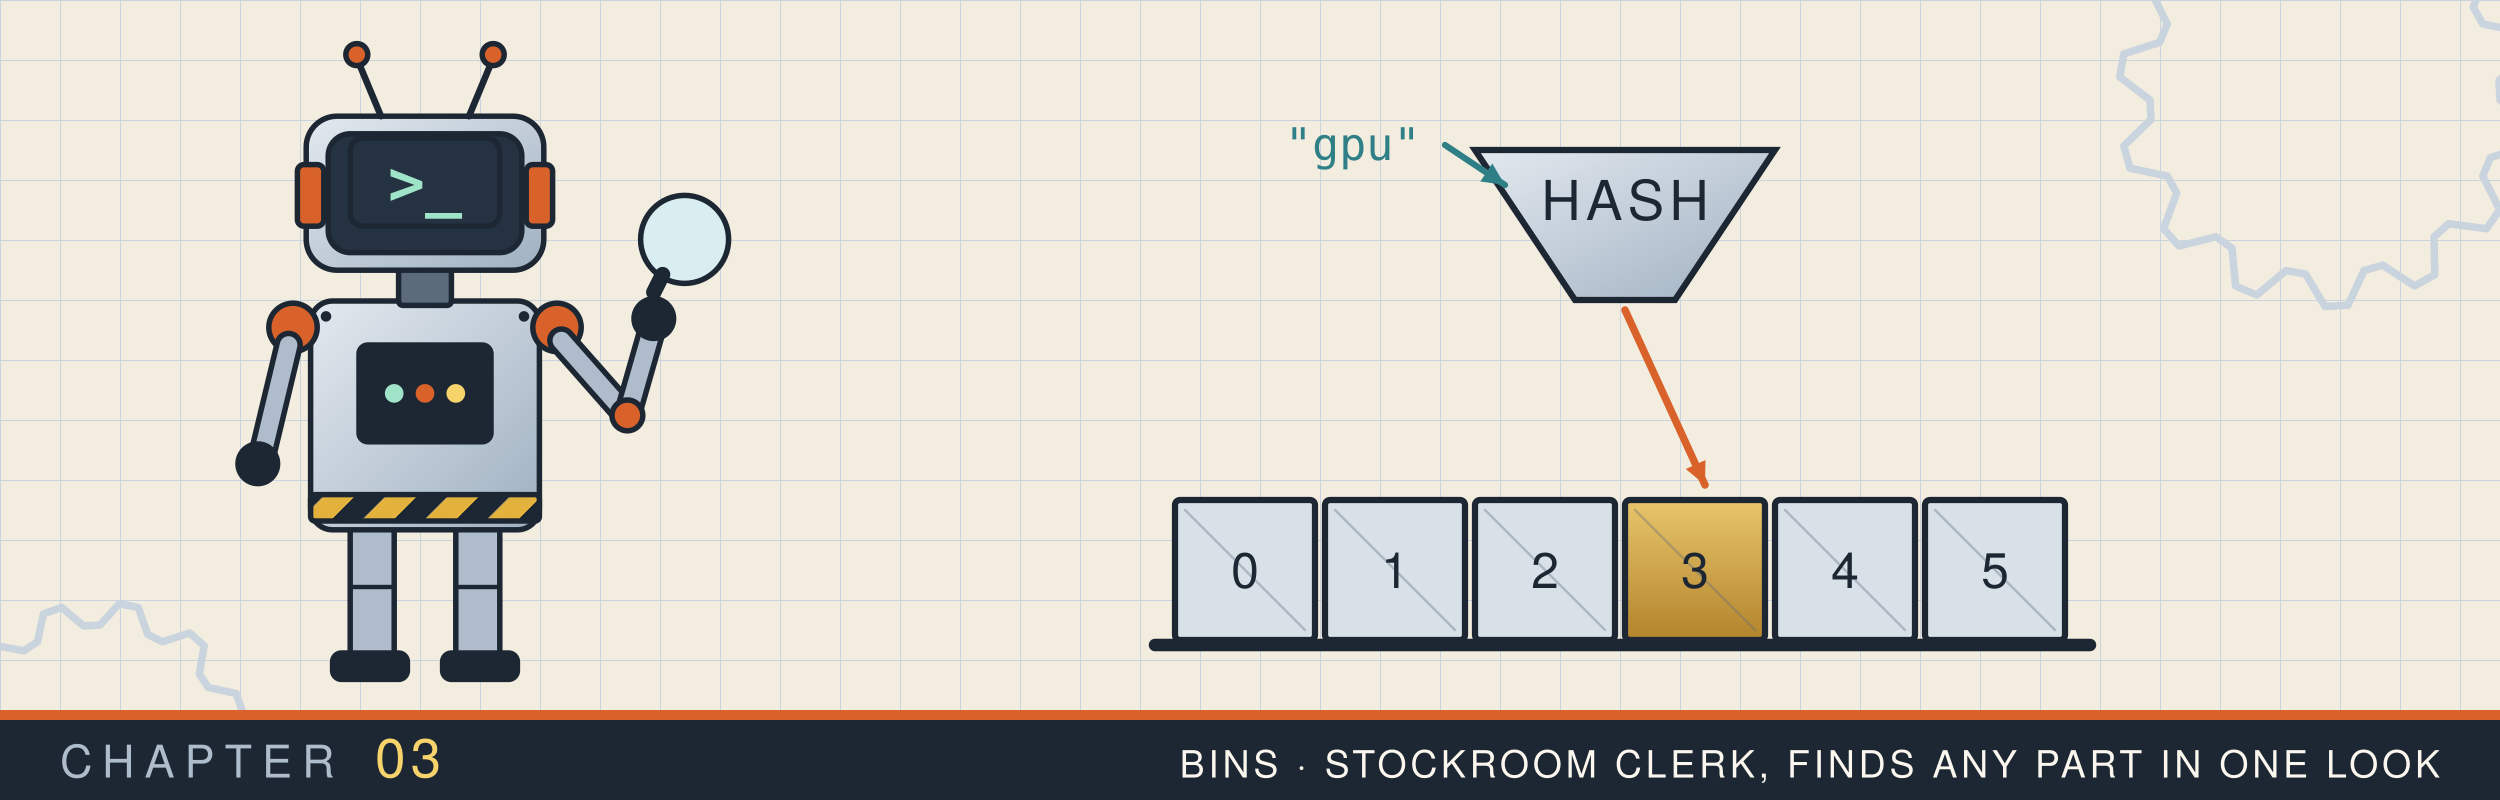
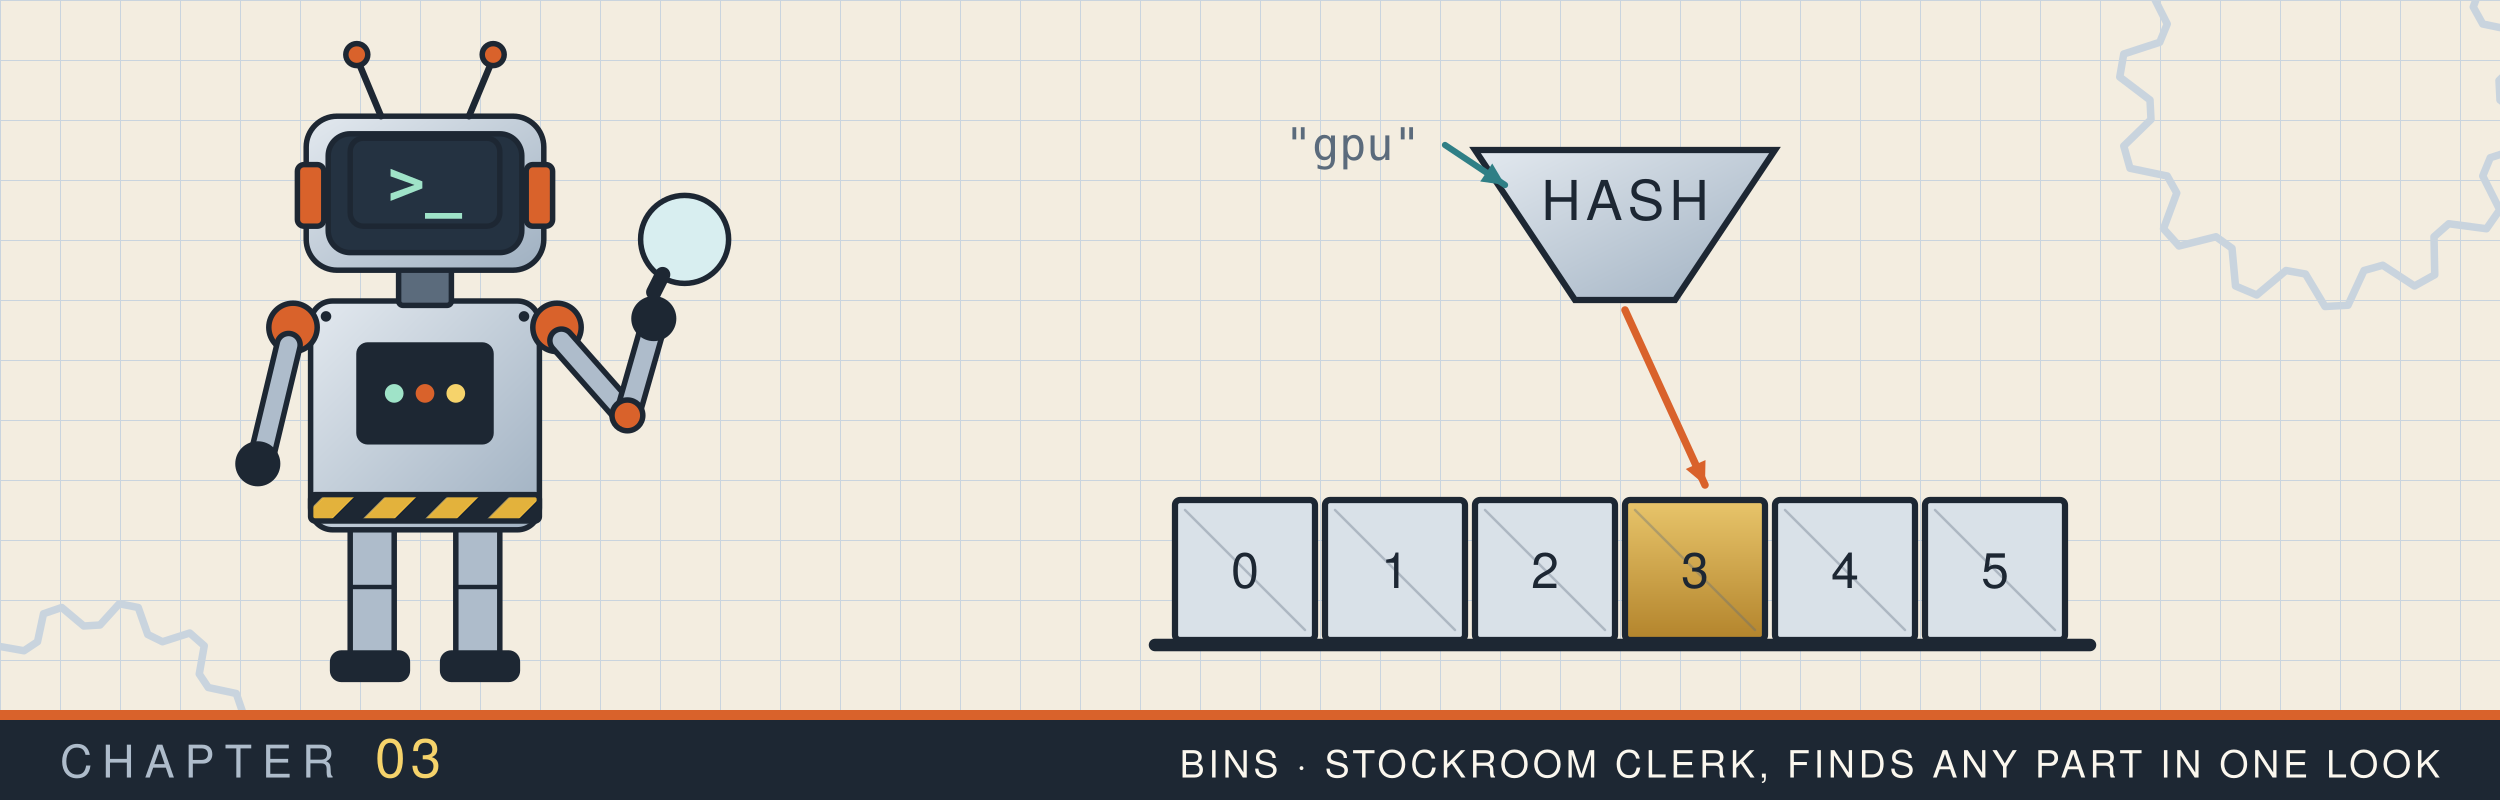
<svg xmlns="http://www.w3.org/2000/svg" viewBox="0 0 1000 320" width="1000" height="320">
  <defs>
    <pattern id="grid" width="24" height="24" patternUnits="userSpaceOnUse">
      <path d="M 24 0 L 0 0 0 24" fill="none" stroke="#c9d4de" stroke-width="0.8" />
    </pattern>
    <pattern id="hatch" width="6" height="6" patternUnits="userSpaceOnUse" patternTransform="rotate(45)">
      <line x1="0" y1="0" x2="0" y2="6" stroke="#1d2733" stroke-width="1.1" opacity="0.55" />
    </pattern>
    <pattern id="hatch-fine" width="4" height="4" patternUnits="userSpaceOnUse" patternTransform="rotate(-35)">
      <line x1="0" y1="0" x2="0" y2="4" stroke="#1d2733" stroke-width="0.7" opacity="0.4" />
    </pattern>
    <pattern id="stripes" width="20" height="20" patternUnits="userSpaceOnUse" patternTransform="rotate(45)">
      <rect width="10" height="20" fill="#1d2733" />
      <rect x="10" width="10" height="20" fill="#e3b23c" />
    </pattern>
    <linearGradient id="steel" x1="0" x2="1" y1="0" y2="1">
      <stop offset="0" stop-color="#e3e9ef" />
      <stop offset="1" stop-color="#9fb0c1" />
    </linearGradient>
    <linearGradient id="brass" x1="0" x2="0" y1="0" y2="1">
      <stop offset="0" stop-color="#e8c56b" />
      <stop offset="1" stop-color="#b3842c" />
    </linearGradient>
    <linearGradient id="copper" x1="0" x2="0" y1="0" y2="1">
      <stop offset="0" stop-color="#ee8a52" />
      <stop offset="1" stop-color="#b9471b" />
    </linearGradient>
  </defs>
  <rect x="0.0" y="0.0" width="1000.0" height="320.0" rx="0" fill="#f3ede0" stroke="none" stroke-width="0" />
  <rect x="0.0" y="0.0" width="1000.0" height="320.0" rx="0" fill="url(#grid)" stroke="none" stroke-width="0" />
  <polygon points="1000.0,40.0 1012.1,49.2 1010.5,58.4 996.1,63.1 993.1,70.4 999.9,83.9 994.6,91.5 979.5,89.5 973.6,94.7 973.9,109.9 965.8,114.4 953.1,106.1 945.6,108.2 939.2,122.1 930.0,122.6 922.2,109.6 914.4,108.2 902.7,118.0 894.2,114.4 892.8,99.3 886.4,94.7 871.6,98.4 865.4,91.5 870.7,77.2 866.9,70.4 852.0,67.3 849.5,58.4 860.4,47.8 860.0,40.0 847.9,30.8 849.5,21.6 863.9,16.9 866.9,9.6 860.1,-3.9 865.4,-11.5 880.5,-9.5 886.4,-14.7 886.1,-29.9 894.2,-34.4 906.9,-26.1 914.4,-28.2 920.8,-42.1 930.0,-42.6 937.8,-29.6 945.6,-28.2 957.3,-38.0 965.8,-34.4 967.2,-19.3 973.6,-14.7 988.4,-18.4 994.6,-11.5 989.3,2.8 993.1,9.6 1008.0,12.7 1010.5,21.6 999.6,32.2" fill="none" stroke="#c9d4de" stroke-width="3" stroke-linejoin="round" />
  <polygon points="90.0,300.0 98.5,307.7 97.0,315.3 86.2,319.1 83.3,325.0 86.8,335.9 81.7,341.7 70.4,339.7 65.0,343.3 62.6,354.5 55.3,357.0 46.5,349.6 40.0,350.0 32.3,358.5 24.7,357.0 20.9,346.2 15.0,343.3 4.1,346.8 -1.7,341.7 0.3,330.4 -3.3,325.0 -14.5,322.6 -17.0,315.3 -9.6,306.5 -10.0,300.0 -18.5,292.3 -17.0,284.7 -6.2,280.9 -3.3,275.0 -6.8,264.1 -1.7,258.3 9.6,260.3 15.0,256.7 17.4,245.5 24.7,243.0 33.5,250.4 40.0,250.0 47.7,241.5 55.3,243.0 59.1,253.8 65.0,256.7 75.9,253.2 81.7,258.3 79.7,269.6 83.3,275.0 94.5,277.4 97.0,284.7 89.6,293.5" fill="none" stroke="#c9d4de" stroke-width="3" stroke-linejoin="round" />
  <rect x="0.0" y="288.0" width="1000.0" height="32.0" rx="0" fill="#1d2733" stroke="none" stroke-width="0" />
  <rect x="0.0" y="284.0" width="1000.0" height="4.0" rx="0" fill="#d9622b" stroke="none" stroke-width="0" />
  <text x="24.0" y="311.0" font-family="DIN Condensed, Avenir Next Condensed, Helvetica Neue, sans-serif" font-size="18" fill="#aebccb" text-anchor="start" font-weight="normal" letter-spacing="4">CHAPTER</text>
  <text x="976.0" y="311.0" font-family="DIN Condensed, Avenir Next Condensed, Helvetica Neue, sans-serif" font-size="15" fill="#fbf7ee" text-anchor="end" font-weight="normal" letter-spacing="1.5">BINS · STOCKROOM CLERK, FINDS ANY PART IN ONE LOOK</text>
  <text x="150.0" y="311.0" font-family="DIN Condensed, Avenir Next Condensed, Helvetica Neue, sans-serif" font-size="22" fill="#f6d36b" text-anchor="start" font-weight="normal" letter-spacing="2">03</text>
  <g transform="translate(170.0 270.0) scale(0.88)">
    <rect x="-34.0" y="-70.0" width="20.0" height="64.0" rx="3" fill="#aebccb" stroke="#1d2733" stroke-width="2.5" />
    <rect x="14.0" y="-70.0" width="20.0" height="64.0" rx="3" fill="#aebccb" stroke="#1d2733" stroke-width="2.5" />
    <rect x="-42.0" y="-10.0" width="34.0" height="12.0" rx="4" fill="#1d2733" stroke="#1d2733" stroke-width="2.5" />
    <rect x="8.0" y="-10.0" width="34.0" height="12.0" rx="4" fill="#1d2733" stroke="#1d2733" stroke-width="2.5" />
    <line x1="-34.0" y1="-40.0" x2="-14.0" y2="-40.0" stroke="#1d2733" stroke-width="2" stroke-linecap="round" />
    <line x1="14.0" y1="-40.0" x2="34.0" y2="-40.0" stroke="#1d2733" stroke-width="2" stroke-linecap="round" />
    <rect x="-52.0" y="-170.0" width="104.0" height="104.0" rx="10" fill="url(#steel)" stroke="#1d2733" stroke-width="2.5" />
    <circle cx="-45.0" cy="-163.0" r="2.4" fill="#1d2733" />
    <circle cx="45.0" cy="-163.0" r="2.4" fill="#1d2733" />
    <circle cx="-45.0" cy="-73.0" r="2.4" fill="#1d2733" />
    <circle cx="45.0" cy="-73.0" r="2.4" fill="#1d2733" />
    <rect x="-30.0" y="-150.0" width="60.0" height="44.0" rx="4" fill="#1d2733" stroke="#1d2733" stroke-width="2.5" />
    <rect x="-52.0" y="-82.0" width="104.0" height="12.0" rx="2" fill="url(#stripes)" stroke="#1d2733" stroke-width="2.5" />
    <circle cx="-14.0" cy="-128.0" r="5.0" fill="#9fe3c8" stroke="#1d2733" stroke-width="1.5" />
    <circle cx="0.0" cy="-128.0" r="5.0" fill="#d9622b" stroke="#1d2733" stroke-width="1.5" />
    <circle cx="14.0" cy="-128.0" r="5.0" fill="#f6d36b" stroke="#1d2733" stroke-width="1.5" />
    <circle cx="-60.0" cy="-158.0" r="11.0" fill="#d9622b" stroke="#1d2733" stroke-width="2.5" />
    <line x1="-62.0" y1="-150.0" x2="-74.0" y2="-100.0" stroke="#1d2733" stroke-width="13" stroke-linecap="round" />
    <line x1="-62.0" y1="-150.0" x2="-74.0" y2="-100.0" stroke="#aebccb" stroke-width="8" stroke-linecap="round" />
    <circle cx="-76.0" cy="-96.0" r="9.0" fill="#1d2733" stroke="#1d2733" stroke-width="2.5" />
    <circle cx="60.0" cy="-158.0" r="11.0" fill="#d9622b" stroke="#1d2733" stroke-width="2.5" />
    <line x1="62.0" y1="-152.0" x2="92.0" y2="-118.0" stroke="#1d2733" stroke-width="13" stroke-linecap="round" />
    <line x1="62.0" y1="-152.0" x2="92.0" y2="-118.0" stroke="#aebccb" stroke-width="8" stroke-linecap="round" />
    <line x1="92.0" y1="-118.0" x2="104.0" y2="-160.0" stroke="#1d2733" stroke-width="13" stroke-linecap="round" />
    <line x1="92.0" y1="-118.0" x2="104.0" y2="-160.0" stroke="#aebccb" stroke-width="8" stroke-linecap="round" />
    <circle cx="92.0" cy="-118.0" r="7.0" fill="#d9622b" stroke="#1d2733" stroke-width="2.5" />
    <circle cx="118.0" cy="-198.0" r="20.0" fill="#d8eef0" stroke="#1d2733" stroke-width="2.5" />
    <line x1="104.0" y1="-174.0" x2="108.0" y2="-182.0" stroke="#1d2733" stroke-width="7" stroke-linecap="round" />
    <circle cx="104.0" cy="-162.0" r="9.0" fill="#1d2733" stroke="#1d2733" stroke-width="2.5" />
    <rect x="-12.0" y="-186.0" width="24.0" height="18.0" rx="2" fill="#5b6b7c" stroke="#1d2733" stroke-width="2.5" />
    <rect x="-54.0" y="-254.0" width="108.0" height="70.0" rx="14" fill="url(#steel)" stroke="#1d2733" stroke-width="2.5" />
    <rect x="-44.0" y="-246.0" width="88.0" height="54.0" rx="10" fill="#243241" stroke="#1d2733" stroke-width="2.5" />
    <rect x="-58.0" y="-232.0" width="12.0" height="28.0" rx="3" fill="#d9622b" stroke="#1d2733" stroke-width="2.5" />
    <rect x="46.0" y="-232.0" width="12.0" height="28.0" rx="3" fill="#d9622b" stroke="#1d2733" stroke-width="2.5" />
    <rect x="-34.0" y="-244.0" width="68.0" height="40.0" rx="6" fill="#243241" stroke="#1d2733" stroke-width="2.5" />
    <text x="0.0" y="-214.0" font-family="Menlo, monospace" font-size="28" fill="#9fe3c8" text-anchor="middle" font-weight="bold" letter-spacing="0">&gt;_</text>
    <line x1="-20.0" y1="-254.0" x2="-30.0" y2="-278.0" stroke="#1d2733" stroke-width="3" stroke-linecap="round" />
    <circle cx="-31.0" cy="-282.0" r="5.0" fill="#d9622b" stroke="#1d2733" stroke-width="2.5" />
    <line x1="20.0" y1="-254.0" x2="30.0" y2="-278.0" stroke="#1d2733" stroke-width="3" stroke-linecap="round" />
    <circle cx="31.0" cy="-282.0" r="5.0" fill="#d9622b" stroke="#1d2733" stroke-width="2.5" />
  </g>
  <rect x="470.0" y="200.0" width="56.0" height="56.0" rx="2" fill="#d9e1e8" stroke="#1d2733" stroke-width="2.5" />
  <line x1="474.0" y1="204.0" x2="522.0" y2="252.0" stroke="#5b6b7c" stroke-width="1" stroke-linecap="round" opacity="0.35" />
  <text x="498.0" y="235.2" font-family="DIN Condensed, Avenir Next Condensed, Helvetica Neue, sans-serif" font-size="20" fill="#1d2733" text-anchor="middle" font-weight="normal" letter-spacing="0">0</text>
  <rect x="530.0" y="200.0" width="56.0" height="56.0" rx="2" fill="#d9e1e8" stroke="#1d2733" stroke-width="2.5" />
  <line x1="534.0" y1="204.0" x2="582.0" y2="252.0" stroke="#5b6b7c" stroke-width="1" stroke-linecap="round" opacity="0.35" />
  <text x="558.0" y="235.2" font-family="DIN Condensed, Avenir Next Condensed, Helvetica Neue, sans-serif" font-size="20" fill="#1d2733" text-anchor="middle" font-weight="normal" letter-spacing="0">1</text>
  <rect x="590.0" y="200.0" width="56.0" height="56.0" rx="2" fill="#d9e1e8" stroke="#1d2733" stroke-width="2.5" />
  <line x1="594.0" y1="204.0" x2="642.0" y2="252.0" stroke="#5b6b7c" stroke-width="1" stroke-linecap="round" opacity="0.35" />
  <text x="618.0" y="235.2" font-family="DIN Condensed, Avenir Next Condensed, Helvetica Neue, sans-serif" font-size="20" fill="#1d2733" text-anchor="middle" font-weight="normal" letter-spacing="0">2</text>
  <rect x="650.0" y="200.0" width="56.0" height="56.0" rx="2" fill="url(#brass)" stroke="#1d2733" stroke-width="2.5" />
  <line x1="654.0" y1="204.0" x2="702.0" y2="252.0" stroke="#5b6b7c" stroke-width="1" stroke-linecap="round" opacity="0.35" />
  <text x="678.0" y="235.2" font-family="DIN Condensed, Avenir Next Condensed, Helvetica Neue, sans-serif" font-size="20" fill="#1d2733" text-anchor="middle" font-weight="normal" letter-spacing="0">3</text>
  <rect x="710.0" y="200.0" width="56.0" height="56.0" rx="2" fill="#d9e1e8" stroke="#1d2733" stroke-width="2.5" />
  <line x1="714.0" y1="204.0" x2="762.0" y2="252.0" stroke="#5b6b7c" stroke-width="1" stroke-linecap="round" opacity="0.35" />
  <text x="738.0" y="235.2" font-family="DIN Condensed, Avenir Next Condensed, Helvetica Neue, sans-serif" font-size="20" fill="#1d2733" text-anchor="middle" font-weight="normal" letter-spacing="0">4</text>
  <rect x="770.0" y="200.0" width="56.0" height="56.0" rx="2" fill="#d9e1e8" stroke="#1d2733" stroke-width="2.5" />
  <line x1="774.0" y1="204.0" x2="822.0" y2="252.0" stroke="#5b6b7c" stroke-width="1" stroke-linecap="round" opacity="0.35" />
  <text x="798.0" y="235.2" font-family="DIN Condensed, Avenir Next Condensed, Helvetica Neue, sans-serif" font-size="20" fill="#1d2733" text-anchor="middle" font-weight="normal" letter-spacing="0">5</text>
  <line x1="462.0" y1="258.0" x2="836.0" y2="258.0" stroke="#1d2733" stroke-width="5" stroke-linecap="round" />
  <path d="M 590.0 60.0 h 120 l -40 60 h -40 z" fill="url(#steel)" stroke="#1d2733" stroke-width="2.5" />
  <text x="650.0" y="88.0" font-family="DIN Condensed, Avenir Next Condensed, Helvetica Neue, sans-serif" font-size="22" fill="#1d2733" text-anchor="middle" font-weight="normal" letter-spacing="2">HASH</text>
  <line x1="650.0" y1="124.0" x2="682.0" y2="194.0" stroke="#d9622b" stroke-width="3" stroke-linecap="round" />
  <polygon points="682.0,194.0 674.3,187.6 682.2,184.0" fill="#d9622b" />
-   <text x="514.0" y="64.0" font-family="Menlo, monospace" font-size="18" fill="#2f7f86" text-anchor="start" font-weight="normal" letter-spacing="0">"gpu"</text>
+   <text x="514.0" y="64.0" font-family="Menlo, monospace" font-size="18" fill="#5b6b7c" text-anchor="start" font-weight="normal" letter-spacing="0">"gpu"</text>
  <line x1="578.0" y1="58.0" x2="602.0" y2="74.0" stroke="#2f7f86" stroke-width="2.5" stroke-linecap="round" />
  <polygon points="602.0,74.0 592.1,72.6 596.9,65.4" fill="#2f7f86" />
</svg>
